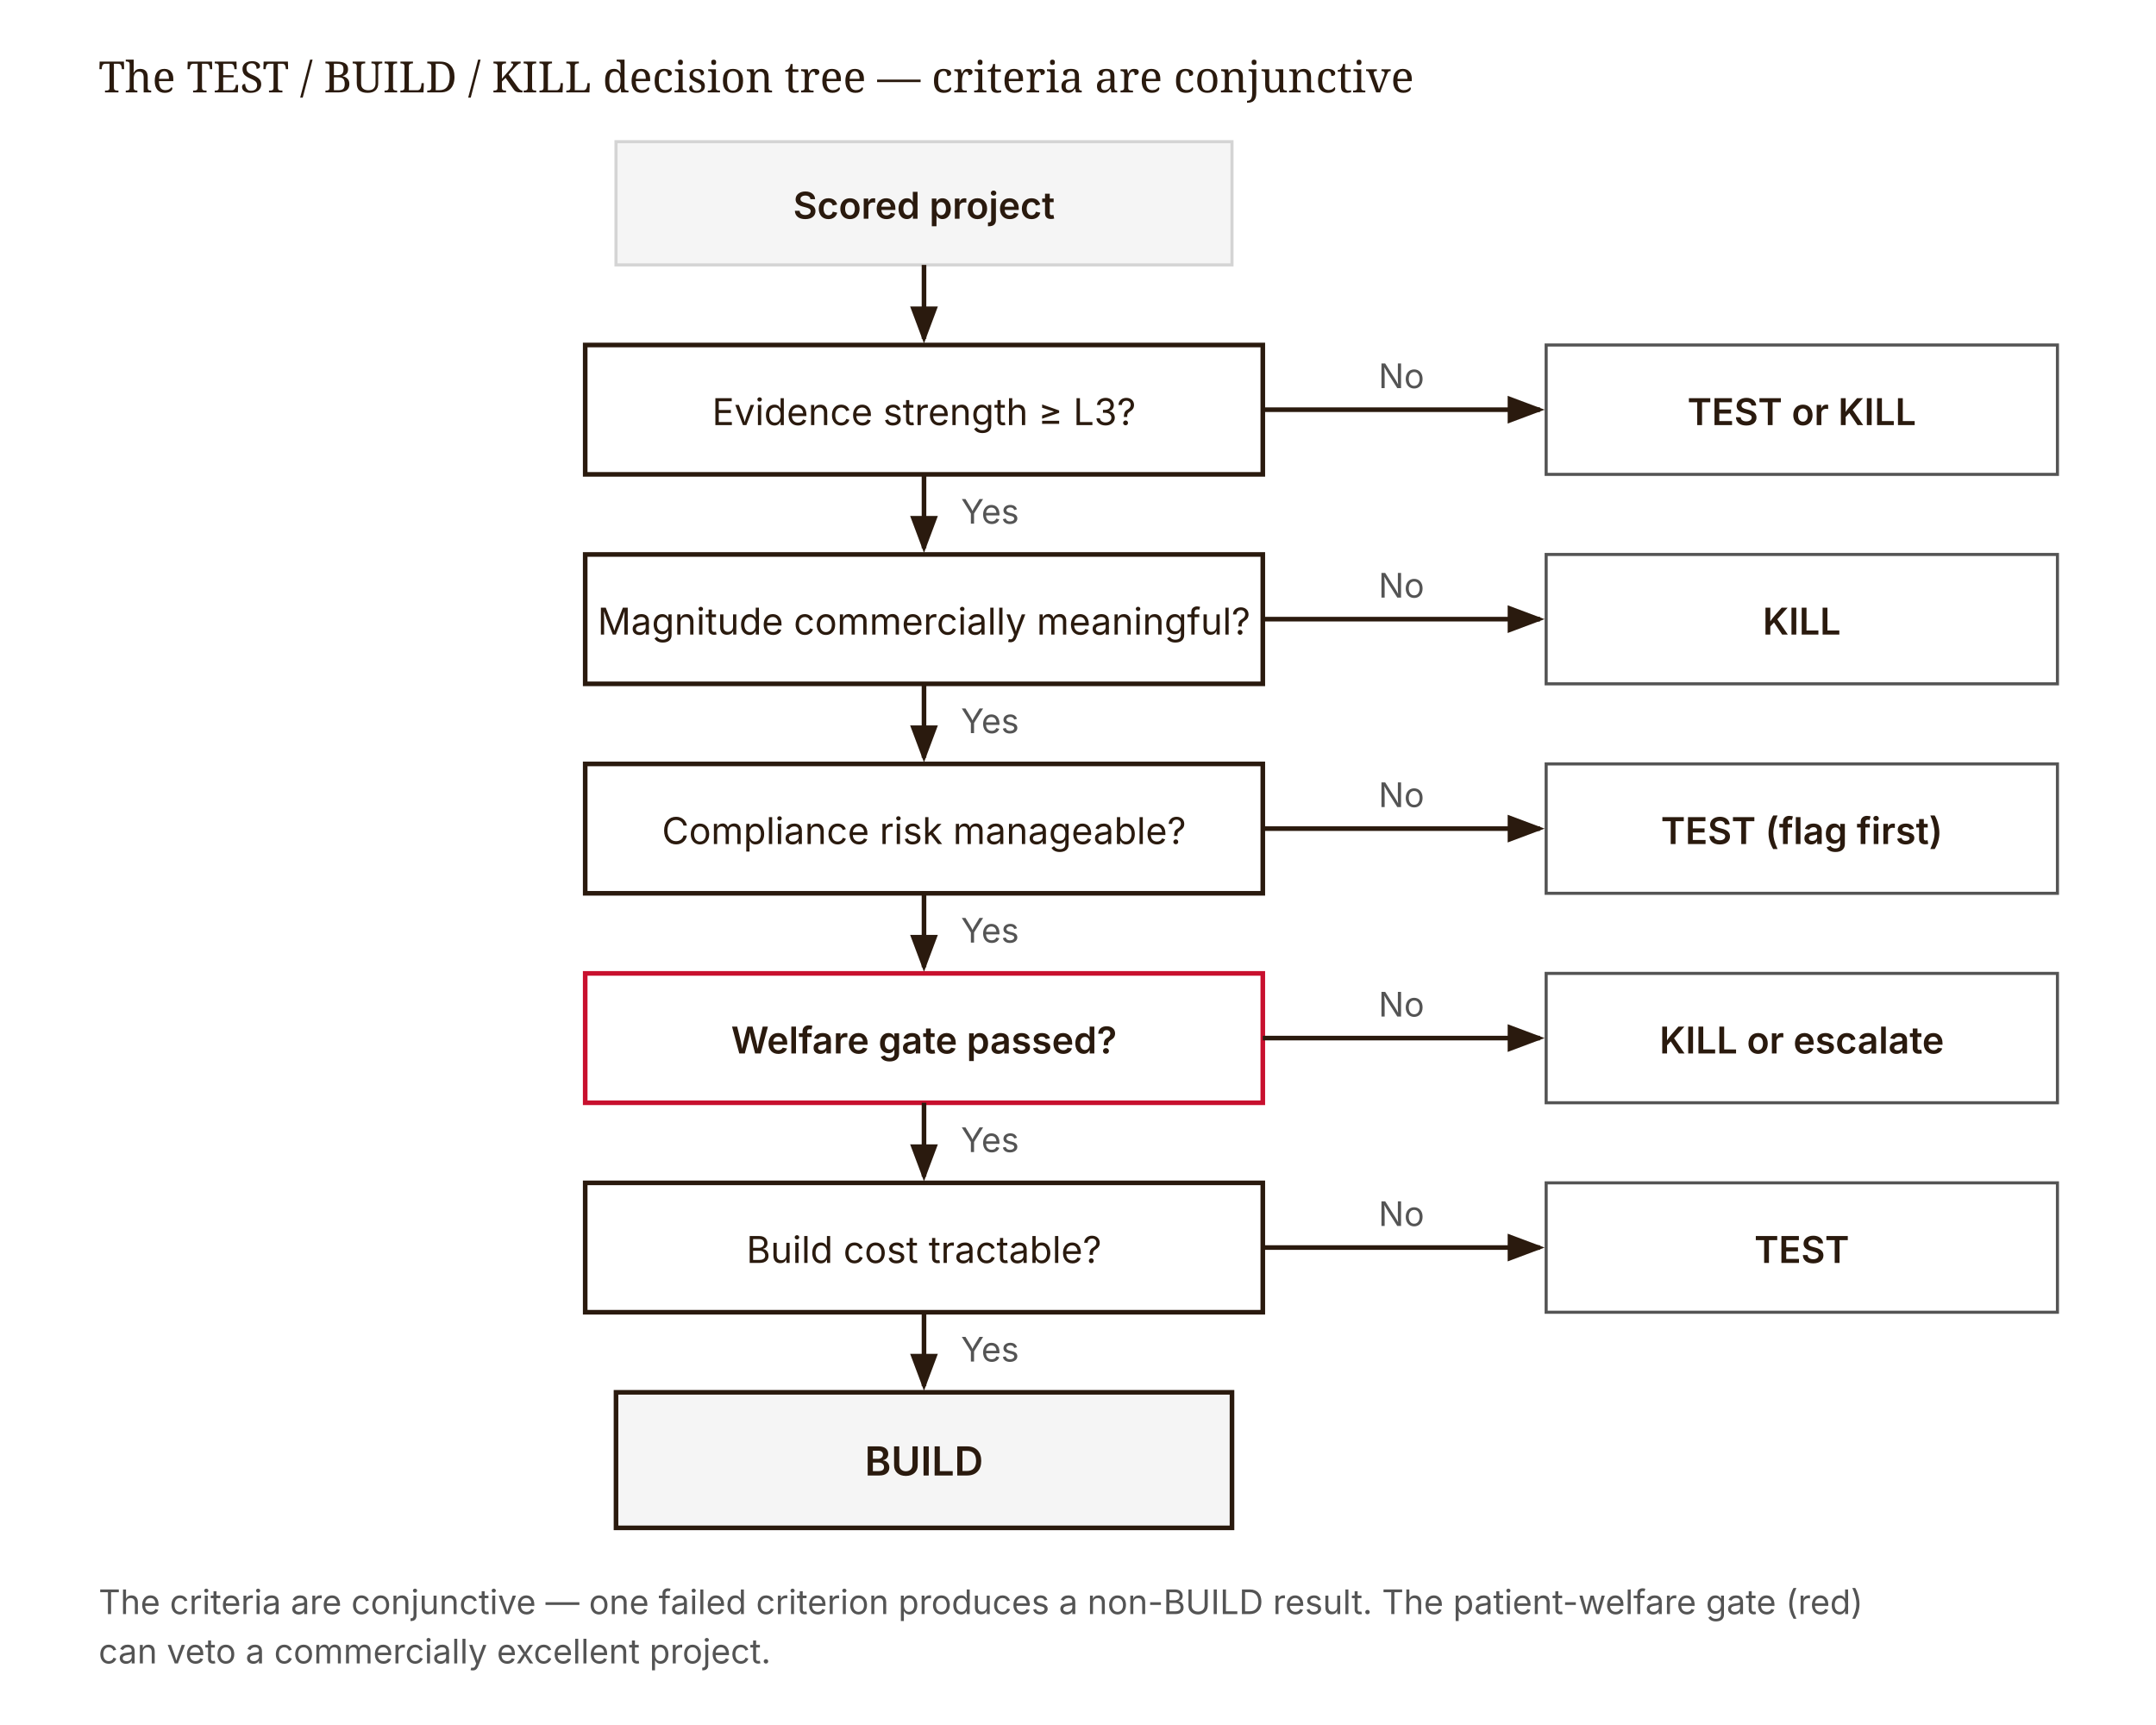
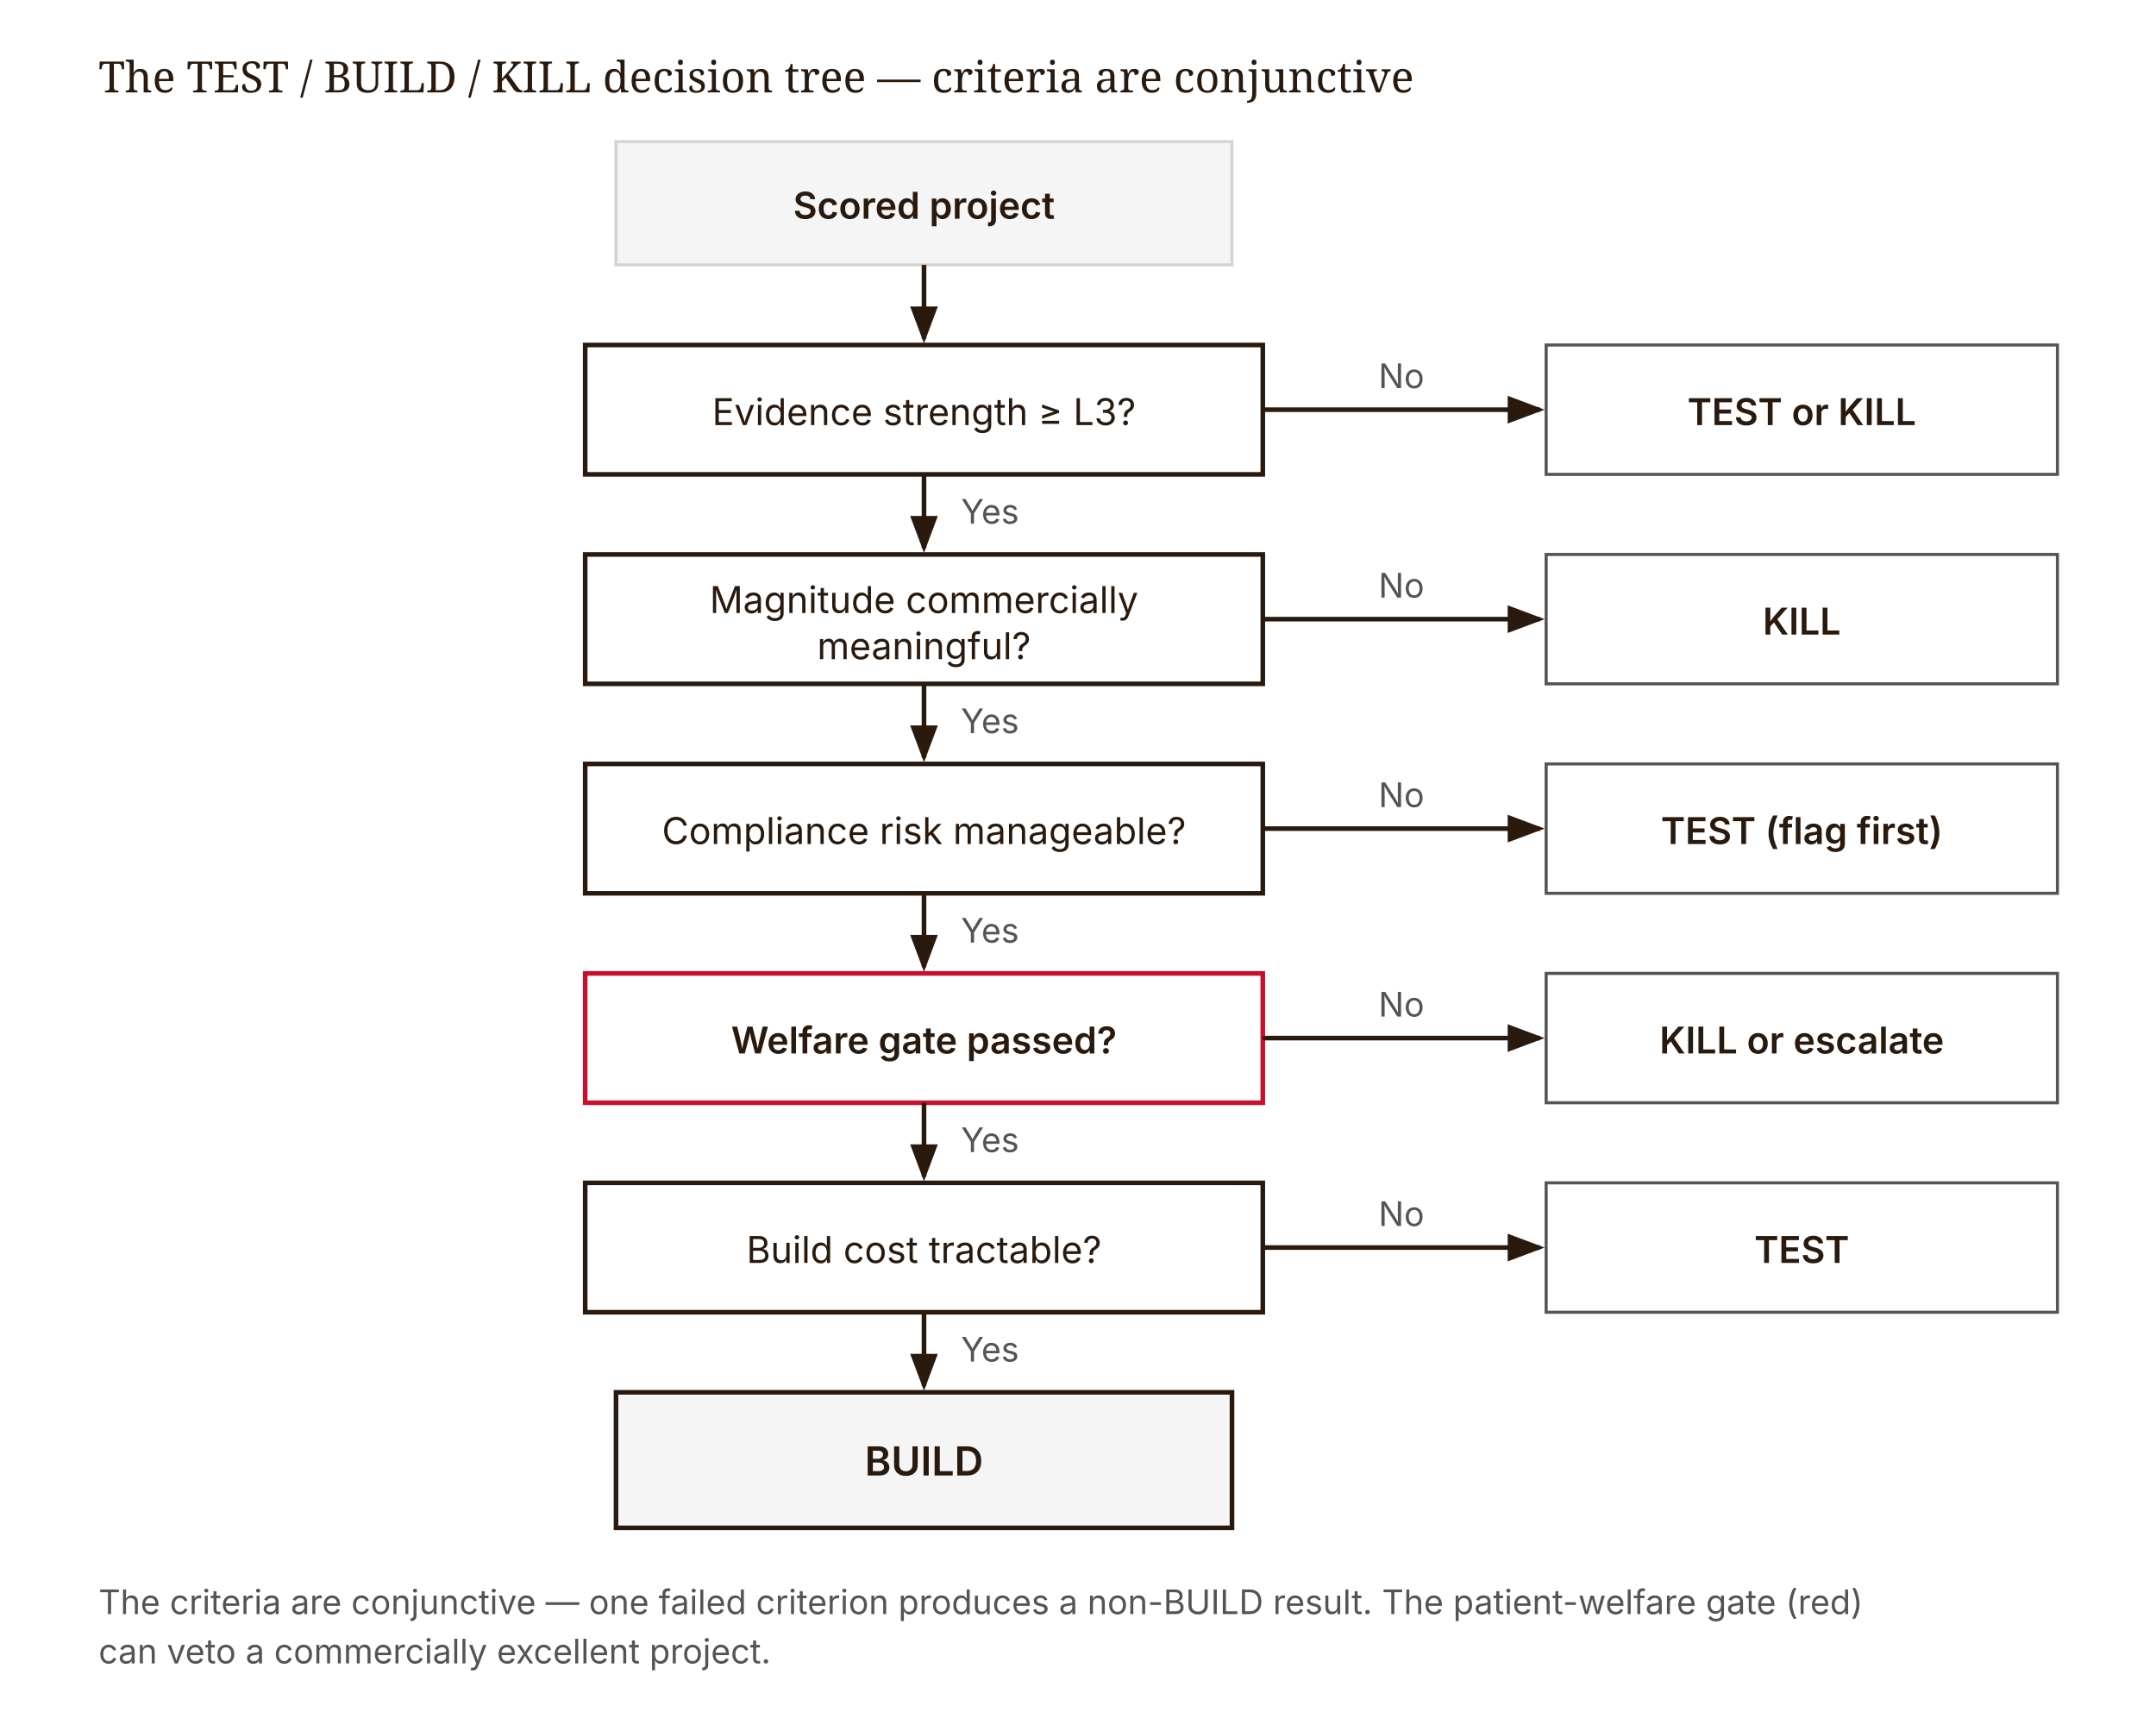
<svg xmlns="http://www.w3.org/2000/svg" viewBox="0 0 700 560" role="img" aria-labelledby="fig-title-01">
  <defs>
    <marker id="arrow" markerWidth="8" markerHeight="6" refX="7" refY="3" orient="auto">
      <polygon points="0 0, 8 3, 0 6" fill="#2a1a0e" />
    </marker>
  </defs>
  <rect x="0" y="0" width="700" height="560" fill="#FFFFFF" />
  <text x="32" y="30" font-family="'EB Garamond','Garamond',Georgia,serif" font-size="14" fill="#2a1a0e">The TEST / BUILD / KILL decision tree — criteria are conjunctive</text>
  <rect x="200" y="46" width="200" height="40" rx="0" stroke="#D4D4D4" stroke-width="1" fill="#F5F5F5" />
  <text x="300" y="71" text-anchor="middle" font-family="'Inter',-apple-system,'Helvetica Neue',sans-serif" font-size="12" fill="#2a1a0e" font-weight="600">Scored project</text>
  <line x1="300" y1="86" x2="300" y2="110" stroke="#2a1a0e" stroke-width="1.5" marker-end="url(#arrow)" />
  <rect x="190" y="112" width="220" height="42" rx="0" stroke="#2a1a0e" stroke-width="1.5" fill="#FFFFFF" />
  <text x="300" y="138" text-anchor="middle" font-family="'Inter',-apple-system,'Helvetica Neue',sans-serif" font-size="12" fill="#2a1a0e">Evidence strength ≥ L3?</text>
  <line x1="410" y1="133" x2="500" y2="133" stroke="#2a1a0e" stroke-width="1.5" marker-end="url(#arrow)" />
  <text x="455" y="126" text-anchor="middle" font-family="'Inter',-apple-system,'Helvetica Neue',sans-serif" font-size="11" fill="#545454">No</text>
  <rect x="502" y="112" width="166" height="42" rx="0" stroke="#545454" stroke-width="1" fill="#FFFFFF" />
  <text x="585" y="138" text-anchor="middle" font-family="'Inter',-apple-system,'Helvetica Neue',sans-serif" font-size="12" fill="#2a1a0e" font-weight="600">TEST or KILL</text>
  <line x1="300" y1="154" x2="300" y2="178" stroke="#2a1a0e" stroke-width="1.5" marker-end="url(#arrow)" />
  <text x="312" y="170" text-anchor="start" font-family="'Inter',-apple-system,'Helvetica Neue',sans-serif" font-size="11" fill="#545454">Yes</text>
  <rect x="190" y="180" width="220" height="42" rx="0" stroke="#2a1a0e" stroke-width="1.5" fill="#FFFFFF" />
-   <text x="300" y="206" text-anchor="middle" font-family="'Inter',-apple-system,'Helvetica Neue',sans-serif" font-size="12" fill="#2a1a0e">Magnitude commercially meaningful?</text>
+   <text x="300" y="199" text-anchor="middle" font-family="'Inter',-apple-system,'Helvetica Neue',sans-serif" font-size="12" fill="#2a1a0e">Magnitude commercially</text>
+   <text x="300" y="214" text-anchor="middle" font-family="'Inter',-apple-system,'Helvetica Neue',sans-serif" font-size="12" fill="#2a1a0e">meaningful?</text>
  <line x1="410" y1="201" x2="500" y2="201" stroke="#2a1a0e" stroke-width="1.5" marker-end="url(#arrow)" />
  <text x="455" y="194" text-anchor="middle" font-family="'Inter',-apple-system,'Helvetica Neue',sans-serif" font-size="11" fill="#545454">No</text>
  <rect x="502" y="180" width="166" height="42" rx="0" stroke="#545454" stroke-width="1" fill="#FFFFFF" />
  <text x="585" y="206" text-anchor="middle" font-family="'Inter',-apple-system,'Helvetica Neue',sans-serif" font-size="12" fill="#2a1a0e" font-weight="600">KILL</text>
  <line x1="300" y1="222" x2="300" y2="246" stroke="#2a1a0e" stroke-width="1.5" marker-end="url(#arrow)" />
  <text x="312" y="238" text-anchor="start" font-family="'Inter',-apple-system,'Helvetica Neue',sans-serif" font-size="11" fill="#545454">Yes</text>
  <rect x="190" y="248" width="220" height="42" rx="0" stroke="#2a1a0e" stroke-width="1.5" fill="#FFFFFF" />
  <text x="300" y="274" text-anchor="middle" font-family="'Inter',-apple-system,'Helvetica Neue',sans-serif" font-size="12" fill="#2a1a0e">Compliance risk manageable?</text>
  <line x1="410" y1="269" x2="500" y2="269" stroke="#2a1a0e" stroke-width="1.5" marker-end="url(#arrow)" />
  <text x="455" y="262" text-anchor="middle" font-family="'Inter',-apple-system,'Helvetica Neue',sans-serif" font-size="11" fill="#545454">No</text>
  <rect x="502" y="248" width="166" height="42" rx="0" stroke="#545454" stroke-width="1" fill="#FFFFFF" />
  <text x="585" y="274" text-anchor="middle" font-family="'Inter',-apple-system,'Helvetica Neue',sans-serif" font-size="12" fill="#2a1a0e" font-weight="600">TEST (flag first)</text>
  <line x1="300" y1="290" x2="300" y2="314" stroke="#2a1a0e" stroke-width="1.5" marker-end="url(#arrow)" />
  <text x="312" y="306" text-anchor="start" font-family="'Inter',-apple-system,'Helvetica Neue',sans-serif" font-size="11" fill="#545454">Yes</text>
  <rect x="190" y="316" width="220" height="42" rx="0" stroke="#C8102E" stroke-width="1.5" fill="#FFFFFF" />
  <text x="300" y="342" text-anchor="middle" font-family="'Inter',-apple-system,'Helvetica Neue',sans-serif" font-size="12" fill="#2a1a0e" font-weight="600">Welfare gate passed?</text>
  <line x1="410" y1="337" x2="500" y2="337" stroke="#2a1a0e" stroke-width="1.5" marker-end="url(#arrow)" />
  <text x="455" y="330" text-anchor="middle" font-family="'Inter',-apple-system,'Helvetica Neue',sans-serif" font-size="11" fill="#545454">No</text>
  <rect x="502" y="316" width="166" height="42" rx="0" stroke="#545454" stroke-width="1" fill="#FFFFFF" />
  <text x="585" y="342" text-anchor="middle" font-family="'Inter',-apple-system,'Helvetica Neue',sans-serif" font-size="12" fill="#2a1a0e" font-weight="600">KILL or escalate</text>
  <line x1="300" y1="358" x2="300" y2="382" stroke="#2a1a0e" stroke-width="1.5" marker-end="url(#arrow)" />
  <text x="312" y="374" text-anchor="start" font-family="'Inter',-apple-system,'Helvetica Neue',sans-serif" font-size="11" fill="#545454">Yes</text>
  <rect x="190" y="384" width="220" height="42" rx="0" stroke="#2a1a0e" stroke-width="1.5" fill="#FFFFFF" />
  <text x="300" y="410" text-anchor="middle" font-family="'Inter',-apple-system,'Helvetica Neue',sans-serif" font-size="12" fill="#2a1a0e">Build cost tractable?</text>
  <line x1="410" y1="405" x2="500" y2="405" stroke="#2a1a0e" stroke-width="1.5" marker-end="url(#arrow)" />
  <text x="455" y="398" text-anchor="middle" font-family="'Inter',-apple-system,'Helvetica Neue',sans-serif" font-size="11" fill="#545454">No</text>
  <rect x="502" y="384" width="166" height="42" rx="0" stroke="#545454" stroke-width="1" fill="#FFFFFF" />
  <text x="585" y="410" text-anchor="middle" font-family="'Inter',-apple-system,'Helvetica Neue',sans-serif" font-size="12" fill="#2a1a0e" font-weight="600">TEST</text>
  <line x1="300" y1="426" x2="300" y2="450" stroke="#2a1a0e" stroke-width="1.5" marker-end="url(#arrow)" />
  <text x="312" y="442" text-anchor="start" font-family="'Inter',-apple-system,'Helvetica Neue',sans-serif" font-size="11" fill="#545454">Yes</text>
  <rect x="200" y="452" width="200" height="44" rx="0" stroke="#2a1a0e" stroke-width="1.5" fill="#F5F5F5" />
  <text x="300" y="479" text-anchor="middle" font-family="'Inter',-apple-system,'Helvetica Neue',sans-serif" font-size="13" fill="#2a1a0e" font-weight="600">BUILD</text>
  <text x="32" y="524" font-family="'Inter',-apple-system,'Helvetica Neue',sans-serif" font-size="11" fill="#545454">The criteria are conjunctive — one failed criterion produces a non-BUILD result. The patient-welfare gate (red)</text>
  <text x="32" y="540" font-family="'Inter',-apple-system,'Helvetica Neue',sans-serif" font-size="11" fill="#545454">can veto a commercially excellent project.</text>
</svg>
